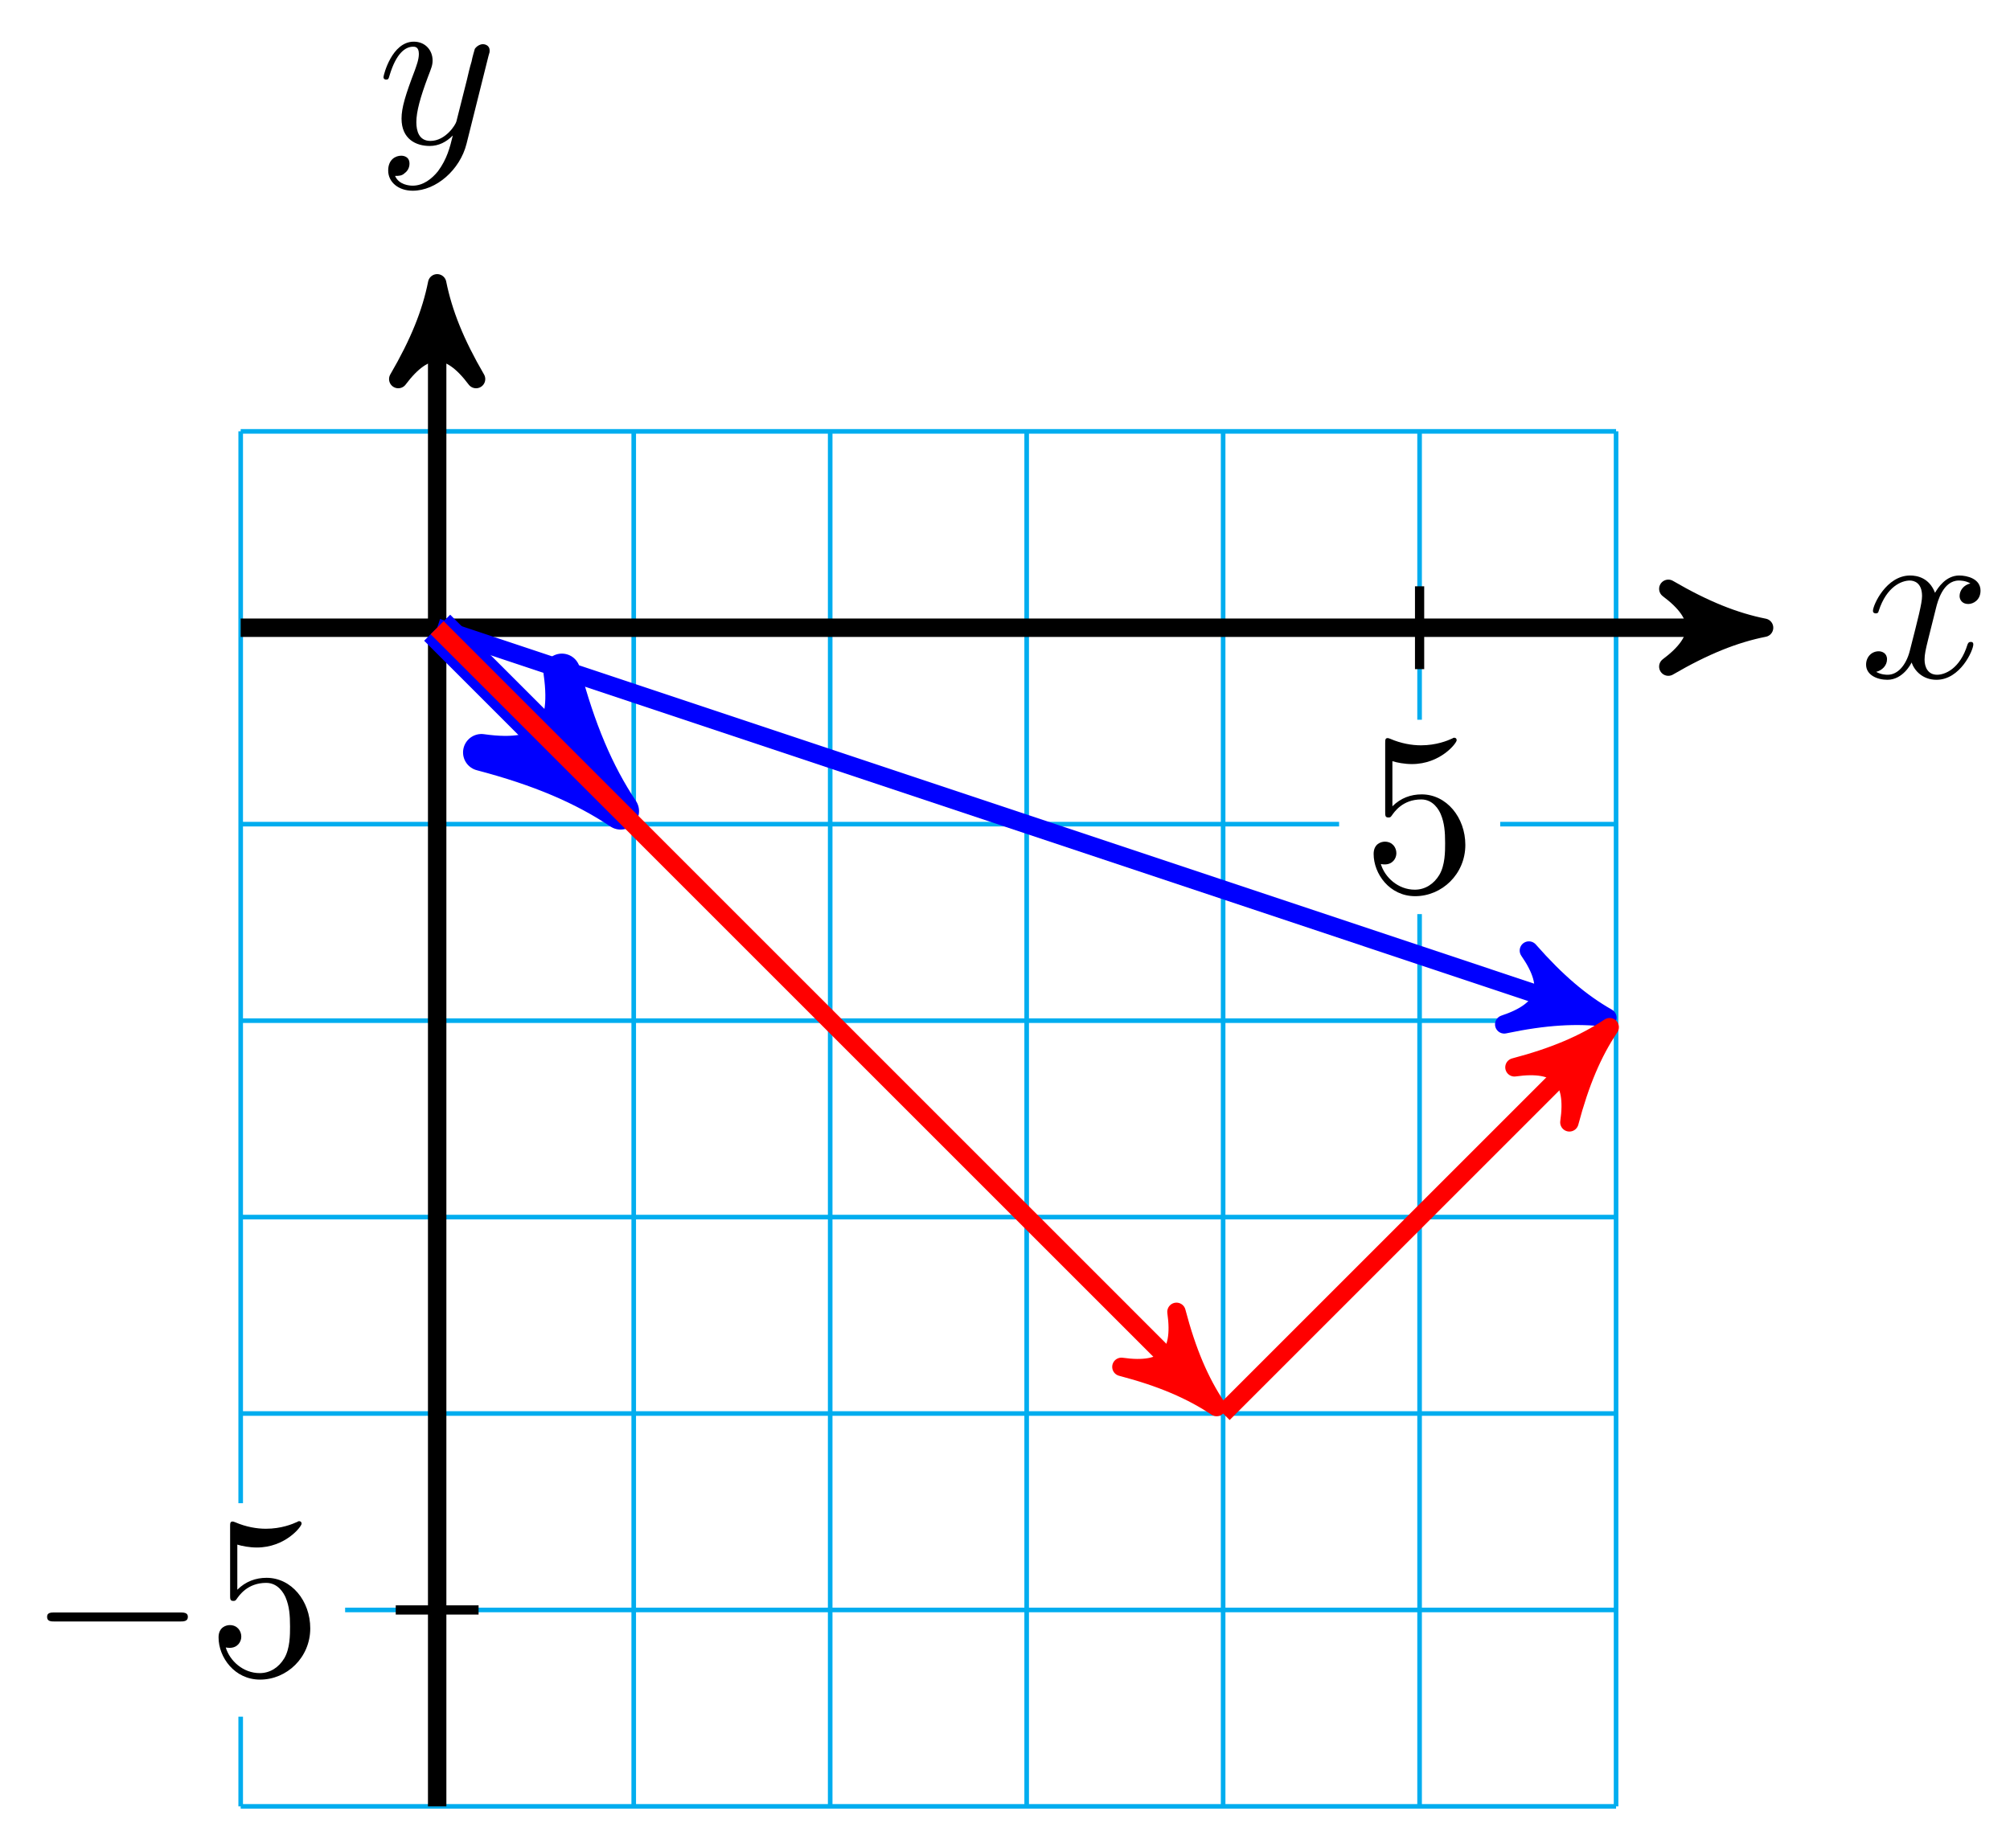
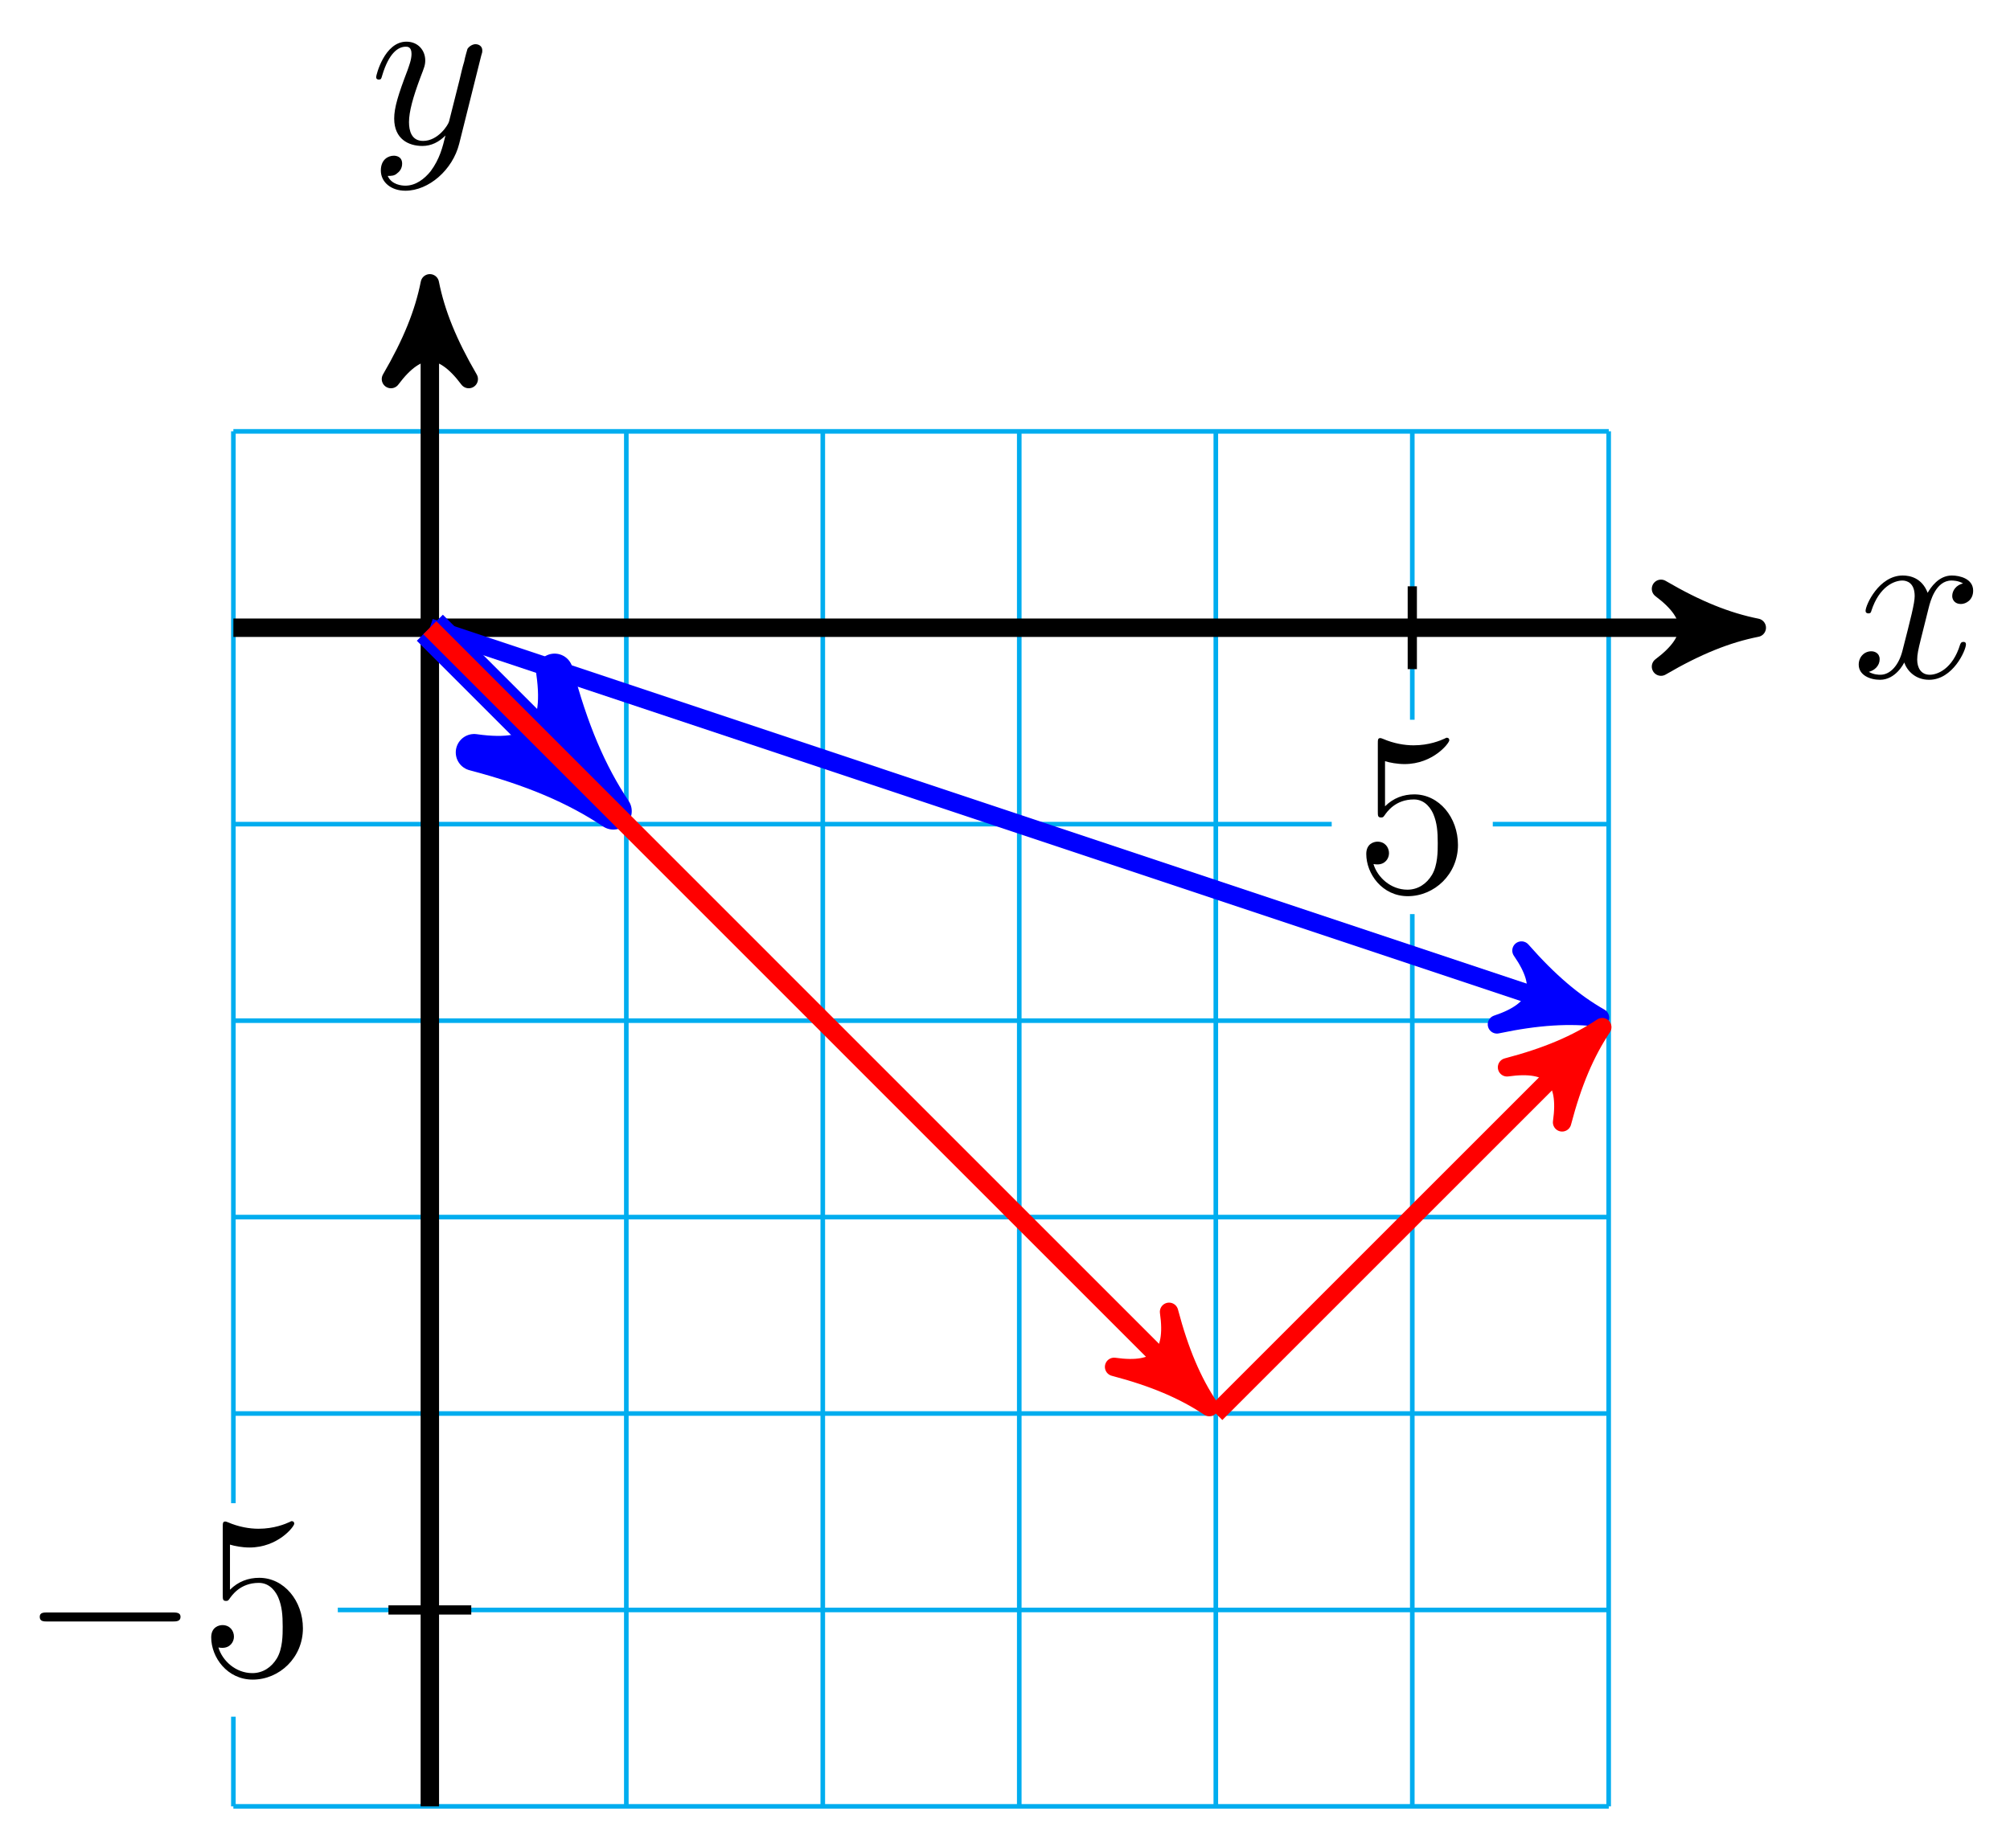
<svg xmlns="http://www.w3.org/2000/svg" xmlns:xlink="http://www.w3.org/1999/xlink" width="87pt" height="80pt" viewBox="0 0 87 80" version="1.1">
  <defs>
    <g>
      <symbol overflow="visible" id="glyph0-0">
        <path style="stroke:none;" d="" />
      </symbol>
      <symbol overflow="visible" id="glyph0-1">
        <path style="stroke:none;" d="M 3.328 -3.016 C 3.391 -3.266 3.625 -4.188 4.312 -4.188 C 4.359 -4.188 4.609 -4.188 4.812 -4.062 C 4.531 -4 4.344 -3.766 4.344 -3.516 C 4.344 -3.359 4.453 -3.172 4.719 -3.172 C 4.938 -3.172 5.25 -3.344 5.25 -3.75 C 5.25 -4.266 4.672 -4.406 4.328 -4.406 C 3.75 -4.406 3.406 -3.875 3.281 -3.656 C 3.031 -4.312 2.5 -4.406 2.203 -4.406 C 1.172 -4.406 0.594 -3.125 0.594 -2.875 C 0.594 -2.766 0.703 -2.766 0.719 -2.766 C 0.797 -2.766 0.828 -2.797 0.844 -2.875 C 1.188 -3.938 1.844 -4.188 2.188 -4.188 C 2.375 -4.188 2.719 -4.094 2.719 -3.516 C 2.719 -3.203 2.547 -2.547 2.188 -1.141 C 2.031 -0.531 1.672 -0.109 1.234 -0.109 C 1.172 -0.109 0.953 -0.109 0.734 -0.234 C 0.984 -0.297 1.203 -0.5 1.203 -0.781 C 1.203 -1.047 0.984 -1.125 0.844 -1.125 C 0.531 -1.125 0.297 -0.875 0.297 -0.547 C 0.297 -0.094 0.781 0.109 1.219 0.109 C 1.891 0.109 2.25 -0.594 2.266 -0.641 C 2.391 -0.281 2.75 0.109 3.344 0.109 C 4.375 0.109 4.938 -1.172 4.938 -1.422 C 4.938 -1.531 4.859 -1.531 4.828 -1.531 C 4.734 -1.531 4.719 -1.484 4.688 -1.422 C 4.359 -0.344 3.688 -0.109 3.375 -0.109 C 2.984 -0.109 2.828 -0.422 2.828 -0.766 C 2.828 -0.984 2.875 -1.203 2.984 -1.641 Z M 3.328 -3.016 " />
      </symbol>
      <symbol overflow="visible" id="glyph0-2">
        <path style="stroke:none;" d="M 4.844 -3.797 C 4.891 -3.938 4.891 -3.953 4.891 -4.031 C 4.891 -4.203 4.75 -4.297 4.594 -4.297 C 4.5 -4.297 4.344 -4.234 4.25 -4.094 C 4.234 -4.031 4.141 -3.734 4.109 -3.547 C 4.031 -3.297 3.969 -3.016 3.906 -2.75 L 3.453 -0.953 C 3.422 -0.812 2.984 -0.109 2.328 -0.109 C 1.828 -0.109 1.719 -0.547 1.719 -0.922 C 1.719 -1.375 1.891 -2 2.219 -2.875 C 2.375 -3.281 2.422 -3.391 2.422 -3.594 C 2.422 -4.031 2.109 -4.406 1.609 -4.406 C 0.656 -4.406 0.297 -2.953 0.297 -2.875 C 0.297 -2.766 0.391 -2.766 0.406 -2.766 C 0.516 -2.766 0.516 -2.797 0.562 -2.953 C 0.844 -3.891 1.234 -4.188 1.578 -4.188 C 1.656 -4.188 1.828 -4.188 1.828 -3.875 C 1.828 -3.625 1.719 -3.359 1.656 -3.172 C 1.25 -2.109 1.078 -1.547 1.078 -1.078 C 1.078 -0.188 1.703 0.109 2.297 0.109 C 2.688 0.109 3.016 -0.062 3.297 -0.344 C 3.172 0.172 3.047 0.672 2.656 1.203 C 2.391 1.531 2.016 1.828 1.562 1.828 C 1.422 1.828 0.969 1.797 0.797 1.406 C 0.953 1.406 1.094 1.406 1.219 1.281 C 1.328 1.203 1.422 1.062 1.422 0.875 C 1.422 0.562 1.156 0.531 1.062 0.531 C 0.828 0.531 0.5 0.688 0.5 1.172 C 0.5 1.672 0.938 2.047 1.562 2.047 C 2.578 2.047 3.609 1.141 3.891 0.016 Z M 4.844 -3.797 " />
      </symbol>
      <symbol overflow="visible" id="glyph1-0">
        <path style="stroke:none;" d="" />
      </symbol>
      <symbol overflow="visible" id="glyph1-1">
        <path style="stroke:none;" d="M 4.469 -2 C 4.469 -3.188 3.656 -4.188 2.578 -4.188 C 2.109 -4.188 1.672 -4.031 1.312 -3.672 L 1.312 -5.625 C 1.516 -5.562 1.844 -5.5 2.156 -5.5 C 3.391 -5.5 4.094 -6.406 4.094 -6.531 C 4.094 -6.594 4.062 -6.641 3.984 -6.641 C 3.984 -6.641 3.953 -6.641 3.906 -6.609 C 3.703 -6.516 3.219 -6.312 2.547 -6.312 C 2.156 -6.312 1.688 -6.391 1.219 -6.594 C 1.141 -6.625 1.125 -6.625 1.109 -6.625 C 1 -6.625 1 -6.547 1 -6.391 L 1 -3.438 C 1 -3.266 1 -3.188 1.141 -3.188 C 1.219 -3.188 1.234 -3.203 1.281 -3.266 C 1.391 -3.422 1.75 -3.969 2.562 -3.969 C 3.078 -3.969 3.328 -3.516 3.406 -3.328 C 3.562 -2.953 3.594 -2.578 3.594 -2.078 C 3.594 -1.719 3.594 -1.125 3.344 -0.703 C 3.109 -0.312 2.734 -0.062 2.281 -0.062 C 1.562 -0.062 0.984 -0.594 0.812 -1.172 C 0.844 -1.172 0.875 -1.156 0.984 -1.156 C 1.312 -1.156 1.484 -1.406 1.484 -1.641 C 1.484 -1.891 1.312 -2.141 0.984 -2.141 C 0.844 -2.141 0.5 -2.062 0.5 -1.609 C 0.5 -0.75 1.188 0.219 2.297 0.219 C 3.453 0.219 4.469 -0.734 4.469 -2 Z M 4.469 -2 " />
      </symbol>
      <symbol overflow="visible" id="glyph2-0">
        <path style="stroke:none;" d="" />
      </symbol>
      <symbol overflow="visible" id="glyph2-1">
        <path style="stroke:none;" d="M 6.562 -2.297 C 6.734 -2.297 6.922 -2.297 6.922 -2.5 C 6.922 -2.688 6.734 -2.688 6.562 -2.688 L 1.172 -2.688 C 1 -2.688 0.828 -2.688 0.828 -2.5 C 0.828 -2.297 1 -2.297 1.172 -2.297 Z M 6.562 -2.297 " />
      </symbol>
    </g>
  </defs>
  <g id="surface1">
-     <path style="fill:none;stroke-width:0.199;stroke-linecap:butt;stroke-linejoin:miter;stroke:rgb(0%,67.839%,93.729%);stroke-opacity:1;stroke-miterlimit:10;" d="M -8.505 -51.023 L 51.023 -51.023 M -8.505 -42.52 L 51.023 -42.52 M -8.505 -34.016 L 51.023 -34.016 M -8.505 -25.513 L 51.023 -25.513 M -8.505 -17.01 L 51.023 -17.01 M -8.505 -8.503 L 51.023 -8.503 M -8.505 0 L 51.023 0 M -8.505 8.5 L 51.023 8.5 M -8.505 -51.023 L -8.505 8.504 M -0.001 -51.023 L -0.001 8.504 M 8.506 -51.023 L 8.506 8.504 M 17.009 -51.023 L 17.009 8.504 M 25.513 -51.023 L 25.513 8.504 M 34.016 -51.023 L 34.016 8.504 M 42.519 -51.023 L 42.519 8.504 M 51.023 -51.023 L 51.023 8.504 " transform="matrix(1.00006,0,0,-1.00008,18.92329,27.17613)" />
-     <path style="fill:none;stroke-width:0.797;stroke-linecap:butt;stroke-linejoin:miter;stroke:rgb(0%,0%,0%);stroke-opacity:1;stroke-miterlimit:10;" d="M -8.505 0 L 56.394 0 " transform="matrix(1.00006,0,0,-1.00008,18.92329,27.17613)" />
-     <path style="fill-rule:nonzero;fill:rgb(0%,0%,0%);fill-opacity:1;stroke-width:0.797;stroke-linecap:butt;stroke-linejoin:round;stroke:rgb(0%,0%,0%);stroke-opacity:1;stroke-miterlimit:10;" d="M 1.035 0 C -0.258 0.258 -1.554 0.778 -3.109 1.684 C -1.554 0.52 -1.554 -0.519 -3.109 -1.683 C -1.554 -0.777 -0.258 -0.257 1.035 0 Z M 1.035 0 " transform="matrix(1.00006,0,0,-1.00008,75.32016,27.17613)" />
+     <path style="fill:none;stroke-width:0.199;stroke-linecap:butt;stroke-linejoin:miter;stroke:rgb(0%,67.839%,93.729%);stroke-opacity:1;stroke-miterlimit:10;" d="M -8.503 -51.023 L 51.025 -51.023 M -8.503 -42.52 L 51.025 -42.52 M -8.503 -34.016 L 51.025 -34.016 M -8.503 -25.513 L 51.025 -25.513 M -8.503 -17.01 L 51.025 -17.01 M -8.503 -8.503 L 51.025 -8.503 M -8.503 0 L 51.025 0 M -8.503 8.5 L 51.025 8.5 M -8.503 -51.023 L -8.503 8.504 M 0 -51.023 L 0 8.504 M 8.504 -51.023 L 8.504 8.504 M 17.007 -51.023 L 17.007 8.504 M 25.511 -51.023 L 25.511 8.504 M 34.018 -51.023 L 34.018 8.504 M 42.522 -51.023 L 42.522 8.504 M 51.021 -51.023 L 51.021 8.504 " transform="matrix(1.00005,0,0,-1.00008,18.60508,27.17613)" />
+     <path style="fill:none;stroke-width:0.797;stroke-linecap:butt;stroke-linejoin:miter;stroke:rgb(0%,0%,0%);stroke-opacity:1;stroke-miterlimit:10;" d="M -8.503 0 L 56.392 0 " transform="matrix(1.00005,0,0,-1.00008,18.60508,27.17613)" />
+     <path style="fill-rule:nonzero;fill:rgb(0%,0%,0%);fill-opacity:1;stroke-width:0.797;stroke-linecap:butt;stroke-linejoin:round;stroke:rgb(0%,0%,0%);stroke-opacity:1;stroke-miterlimit:10;" d="M 1.038 0 C -0.259 0.258 -1.556 0.778 -3.107 1.684 C -1.556 0.52 -1.556 -0.519 -3.107 -1.683 C -1.556 -0.777 -0.259 -0.257 1.038 0 Z M 1.038 0 " transform="matrix(1.00005,0,0,-1.00008,75.00138,27.17613)" />
    <g style="fill:rgb(0%,0%,0%);fill-opacity:1;">
-       <use xlink:href="#glyph0-1" x="80.474" y="29.321" />
+       <use xlink:href="#glyph0-1" x="80.155" y="29.321" />
    </g>
-     <path style="fill:none;stroke-width:0.797;stroke-linecap:butt;stroke-linejoin:miter;stroke:rgb(0%,0%,0%);stroke-opacity:1;stroke-miterlimit:10;" d="M -0.001 -51.023 L -0.001 13.874 " transform="matrix(1.00006,0,0,-1.00008,18.92329,27.17613)" />
-     <path style="fill-rule:nonzero;fill:rgb(0%,0%,0%);fill-opacity:1;stroke-width:0.797;stroke-linecap:butt;stroke-linejoin:round;stroke:rgb(0%,0%,0%);stroke-opacity:1;stroke-miterlimit:10;" d="M 1.036 0.001 C -0.26 0.259 -1.553 0.779 -3.108 1.685 C -1.553 0.517 -1.553 -0.518 -3.108 -1.682 C -1.553 -0.776 -0.26 -0.26 1.036 0.001 Z M 1.036 0.001 " transform="matrix(0,-1.00008,-1.00006,0,18.92329,13.30219)" />
+     <path style="fill:none;stroke-width:0.797;stroke-linecap:butt;stroke-linejoin:miter;stroke:rgb(0%,0%,0%);stroke-opacity:1;stroke-miterlimit:10;" d="M 0 -51.023 L 0 13.874 " transform="matrix(1.00005,0,0,-1.00008,18.60508,27.17613)" />
+     <path style="fill-rule:nonzero;fill:rgb(0%,0%,0%);fill-opacity:1;stroke-width:0.797;stroke-linecap:butt;stroke-linejoin:round;stroke:rgb(0%,0%,0%);stroke-opacity:1;stroke-miterlimit:10;" d="M 1.036 -0 C -0.26 0.257 -1.553 0.777 -3.108 1.683 C -1.553 0.519 -1.553 -0.52 -3.108 -1.684 C -1.553 -0.778 -0.26 -0.258 1.036 -0 Z M 1.036 -0 " transform="matrix(0,-1.00008,-1.00005,0,18.60508,13.30219)" />
    <g style="fill:rgb(0%,0%,0%);fill-opacity:1;">
-       <use xlink:href="#glyph0-2" x="16.302" y="6.21" />
+       <use xlink:href="#glyph0-2" x="15.984" y="6.21" />
    </g>
-     <path style="fill:none;stroke-width:0.399;stroke-linecap:butt;stroke-linejoin:miter;stroke:rgb(0%,0%,0%);stroke-opacity:1;stroke-miterlimit:10;" d="M 42.519 1.793 L 42.519 -1.792 " transform="matrix(1.00006,0,0,-1.00008,18.92329,27.17613)" />
-     <path style=" stroke:none;fill-rule:nonzero;fill:rgb(100%,100%,100%);fill-opacity:1;" d="M 57.961 39.574 L 64.934 39.574 L 64.934 31.16 L 57.961 31.16 Z M 57.961 39.574 " />
+     <path style="fill:none;stroke-width:0.399;stroke-linecap:butt;stroke-linejoin:miter;stroke:rgb(0%,0%,0%);stroke-opacity:1;stroke-miterlimit:10;" d="M 42.522 1.793 L 42.522 -1.792 " transform="matrix(1.00005,0,0,-1.00008,18.60508,27.17613)" />
+     <path style=" stroke:none;fill-rule:nonzero;fill:rgb(100%,100%,100%);fill-opacity:1;" d="M 57.641 39.574 L 64.613 39.574 L 64.613 31.16 L 57.641 31.16 Z M 57.641 39.574 " />
    <g style="fill:rgb(0%,0%,0%);fill-opacity:1;">
-       <use xlink:href="#glyph1-1" x="58.956" y="38.579" />
+       <use xlink:href="#glyph1-1" x="58.637" y="38.579" />
    </g>
-     <path style="fill:none;stroke-width:0.399;stroke-linecap:butt;stroke-linejoin:miter;stroke:rgb(0%,0%,0%);stroke-opacity:1;stroke-miterlimit:10;" d="M 1.791 -42.52 L -1.794 -42.52 " transform="matrix(1.00006,0,0,-1.00008,18.92329,27.17613)" />
-     <path style=" stroke:none;fill-rule:nonzero;fill:rgb(100%,100%,100%);fill-opacity:1;" d="M 0.215 74.32 L 14.938 74.32 L 14.938 65.078 L 0.215 65.078 Z M 0.215 74.32 " />
+     <path style="fill:none;stroke-width:0.399;stroke-linecap:butt;stroke-linejoin:miter;stroke:rgb(0%,0%,0%);stroke-opacity:1;stroke-miterlimit:10;" d="M 1.793 -42.52 L -1.792 -42.52 " transform="matrix(1.00005,0,0,-1.00008,18.60508,27.17613)" />
+     <path style=" stroke:none;fill-rule:nonzero;fill:rgb(100%,100%,100%);fill-opacity:1;" d="M -0.105 74.32 L 14.621 74.32 L 14.621 65.078 L -0.105 65.078 Z M -0.105 74.32 " />
    <g style="fill:rgb(0%,0%,0%);fill-opacity:1;">
-       <use xlink:href="#glyph2-1" x="1.21" y="72.496" />
+       <use xlink:href="#glyph2-1" x="0.892" y="72.496" />
    </g>
    <g style="fill:rgb(0%,0%,0%);fill-opacity:1;">
-       <use xlink:href="#glyph1-1" x="8.96" y="72.496" />
+       <use xlink:href="#glyph1-1" x="8.642" y="72.496" />
    </g>
-     <path style="fill:none;stroke-width:1.594;stroke-linecap:butt;stroke-linejoin:miter;stroke:rgb(0%,0%,100%);stroke-opacity:1;stroke-miterlimit:10;" d="M -0.001 0 L 6.869 -6.87 " transform="matrix(1.00006,0,0,-1.00008,18.92329,27.17613)" />
-     <path style="fill-rule:nonzero;fill:rgb(0%,0%,100%);fill-opacity:1;stroke-width:1.594;stroke-linecap:butt;stroke-linejoin:round;stroke:rgb(0%,0%,100%);stroke-opacity:1;stroke-miterlimit:10;" d="M 1.513 -0.001 C -0.379 0.378 -2.271 1.137 -4.544 2.46 C -2.271 0.756 -2.271 -0.757 -4.544 -2.462 C -2.273 -1.136 -0.379 -0.379 1.513 -0.001 Z M 1.513 -0.001 " transform="matrix(0.707142,0.707157,0.707142,-0.707157,25.79363,34.0466)" />
-     <path style="fill:none;stroke-width:0.797;stroke-linecap:butt;stroke-linejoin:miter;stroke:rgb(0%,0%,100%);stroke-opacity:1;stroke-miterlimit:10;" d="M -0.001 0 L 49.664 -16.557 " transform="matrix(1.00006,0,0,-1.00008,18.92329,27.17613)" />
-     <path style="fill-rule:nonzero;fill:rgb(0%,0%,100%);fill-opacity:1;stroke-width:0.797;stroke-linecap:butt;stroke-linejoin:round;stroke:rgb(0%,0%,100%);stroke-opacity:1;stroke-miterlimit:10;" d="M 1.036 0.001 C -0.26 0.257 -1.553 0.777 -3.107 1.684 C -1.553 0.518 -1.553 -0.52 -3.109 -1.685 C -1.555 -0.776 -0.261 -0.258 1.036 0.001 Z M 1.036 0.001 " transform="matrix(0.948697,0.316235,0.316229,-0.948716,68.59126,43.73242)" />
-     <path style="fill:none;stroke-width:0.797;stroke-linecap:butt;stroke-linejoin:miter;stroke:rgb(100%,0%,0%);stroke-opacity:1;stroke-miterlimit:10;" d="M -0.001 0 L 33.004 -33.005 " transform="matrix(1.00006,0,0,-1.00008,18.92329,27.17613)" />
-     <path style="fill-rule:nonzero;fill:rgb(100%,0%,0%);fill-opacity:1;stroke-width:0.797;stroke-linecap:butt;stroke-linejoin:round;stroke:rgb(100%,0%,0%);stroke-opacity:1;stroke-miterlimit:10;" d="M 1.034 -0 C -0.258 0.259 -1.554 0.776 -3.108 1.684 C -1.554 0.516 -1.554 -0.517 -3.109 -1.685 C -1.554 -0.776 -0.258 -0.26 1.034 -0 Z M 1.034 -0 " transform="matrix(0.707142,0.707157,0.707142,-0.707157,51.92885,60.18234)" />
-     <path style="fill:none;stroke-width:0.797;stroke-linecap:butt;stroke-linejoin:miter;stroke:rgb(100%,0%,0%);stroke-opacity:1;stroke-miterlimit:10;" d="M 34.016 -34.016 L 50.011 -18.022 " transform="matrix(1.00006,0,0,-1.00008,18.92329,27.17613)" />
-     <path style="fill-rule:nonzero;fill:rgb(100%,0%,0%);fill-opacity:1;stroke-width:0.797;stroke-linecap:butt;stroke-linejoin:round;stroke:rgb(100%,0%,0%);stroke-opacity:1;stroke-miterlimit:10;" d="M 1.036 -0.002 C -0.259 0.261 -1.555 0.777 -3.107 1.683 C -1.555 0.518 -1.552 -0.518 -3.11 -1.683 C -1.552 -0.778 -0.259 -0.258 1.036 -0.002 Z M 1.036 -0.002 " transform="matrix(0.707102,-0.707177,-0.707162,-0.707117,68.93822,45.20027)" />
+     <path style="fill:none;stroke-width:1.594;stroke-linecap:butt;stroke-linejoin:miter;stroke:rgb(0%,0%,100%);stroke-opacity:1;stroke-miterlimit:10;" d="M 0 0 L 6.871 -6.87 " transform="matrix(1.00005,0,0,-1.00008,18.60508,27.17613)" />
+     <path style="fill-rule:nonzero;fill:rgb(0%,0%,100%);fill-opacity:1;stroke-width:1.594;stroke-linecap:butt;stroke-linejoin:round;stroke:rgb(0%,0%,100%);stroke-opacity:1;stroke-miterlimit:10;" d="M 1.515 0.001 C -0.377 0.379 -2.272 1.136 -4.542 2.462 C -2.269 0.757 -2.272 -0.759 -4.542 -2.46 C -2.272 -1.135 -0.377 -0.378 1.515 0.001 Z M 1.515 0.001 " transform="matrix(0.707135,0.707157,0.707135,-0.707157,25.47534,34.0466)" />
+     <path style="fill:none;stroke-width:0.797;stroke-linecap:butt;stroke-linejoin:miter;stroke:rgb(0%,0%,100%);stroke-opacity:1;stroke-miterlimit:10;" d="M 0 0 L 49.666 -16.557 " transform="matrix(1.00005,0,0,-1.00008,18.60508,27.17613)" />
+     <path style="fill-rule:nonzero;fill:rgb(0%,0%,100%);fill-opacity:1;stroke-width:0.797;stroke-linecap:butt;stroke-linejoin:round;stroke:rgb(0%,0%,100%);stroke-opacity:1;stroke-miterlimit:10;" d="M 1.034 0.001 C -0.258 0.258 -1.555 0.777 -3.109 1.683 C -1.555 0.517 -1.555 -0.52 -3.106 -1.684 C -1.556 -0.776 -0.259 -0.257 1.034 0.001 Z M 1.034 0.001 " transform="matrix(0.948687,0.316235,0.316226,-0.948716,68.27254,43.73242)" />
+     <path style="fill:none;stroke-width:0.797;stroke-linecap:butt;stroke-linejoin:miter;stroke:rgb(100%,0%,0%);stroke-opacity:1;stroke-miterlimit:10;" d="M 0 0 L 33.003 -33.005 " transform="matrix(1.00005,0,0,-1.00008,18.60508,27.17613)" />
+     <path style="fill-rule:nonzero;fill:rgb(100%,0%,0%);fill-opacity:1;stroke-width:0.797;stroke-linecap:butt;stroke-linejoin:round;stroke:rgb(100%,0%,0%);stroke-opacity:1;stroke-miterlimit:10;" d="M 1.036 0.001 C -0.259 0.258 -1.552 0.777 -3.11 1.683 C -1.552 0.518 -1.555 -0.518 -3.107 -1.684 C -1.555 -0.778 -0.259 -0.261 1.036 0.001 Z M 1.036 0.001 " transform="matrix(0.707135,0.707157,0.707135,-0.707157,51.6103,60.18234)" />
+     <path style="fill:none;stroke-width:0.797;stroke-linecap:butt;stroke-linejoin:miter;stroke:rgb(100%,0%,0%);stroke-opacity:1;stroke-miterlimit:10;" d="M 34.018 -34.016 L 50.014 -18.022 " transform="matrix(1.00005,0,0,-1.00008,18.60508,27.17613)" />
+     <path style="fill-rule:nonzero;fill:rgb(100%,0%,0%);fill-opacity:1;stroke-width:0.797;stroke-linecap:butt;stroke-linejoin:round;stroke:rgb(100%,0%,0%);stroke-opacity:1;stroke-miterlimit:10;" d="M 1.035 -0 C -0.258 0.259 -1.553 0.776 -3.108 1.685 C -1.556 0.519 -1.553 -0.517 -3.108 -1.685 C -1.553 -0.776 -0.258 -0.26 1.035 -0 Z M 1.035 -0 " transform="matrix(0.707095,-0.707177,-0.707155,-0.707117,68.6195,45.20027)" />
  </g>
</svg>
